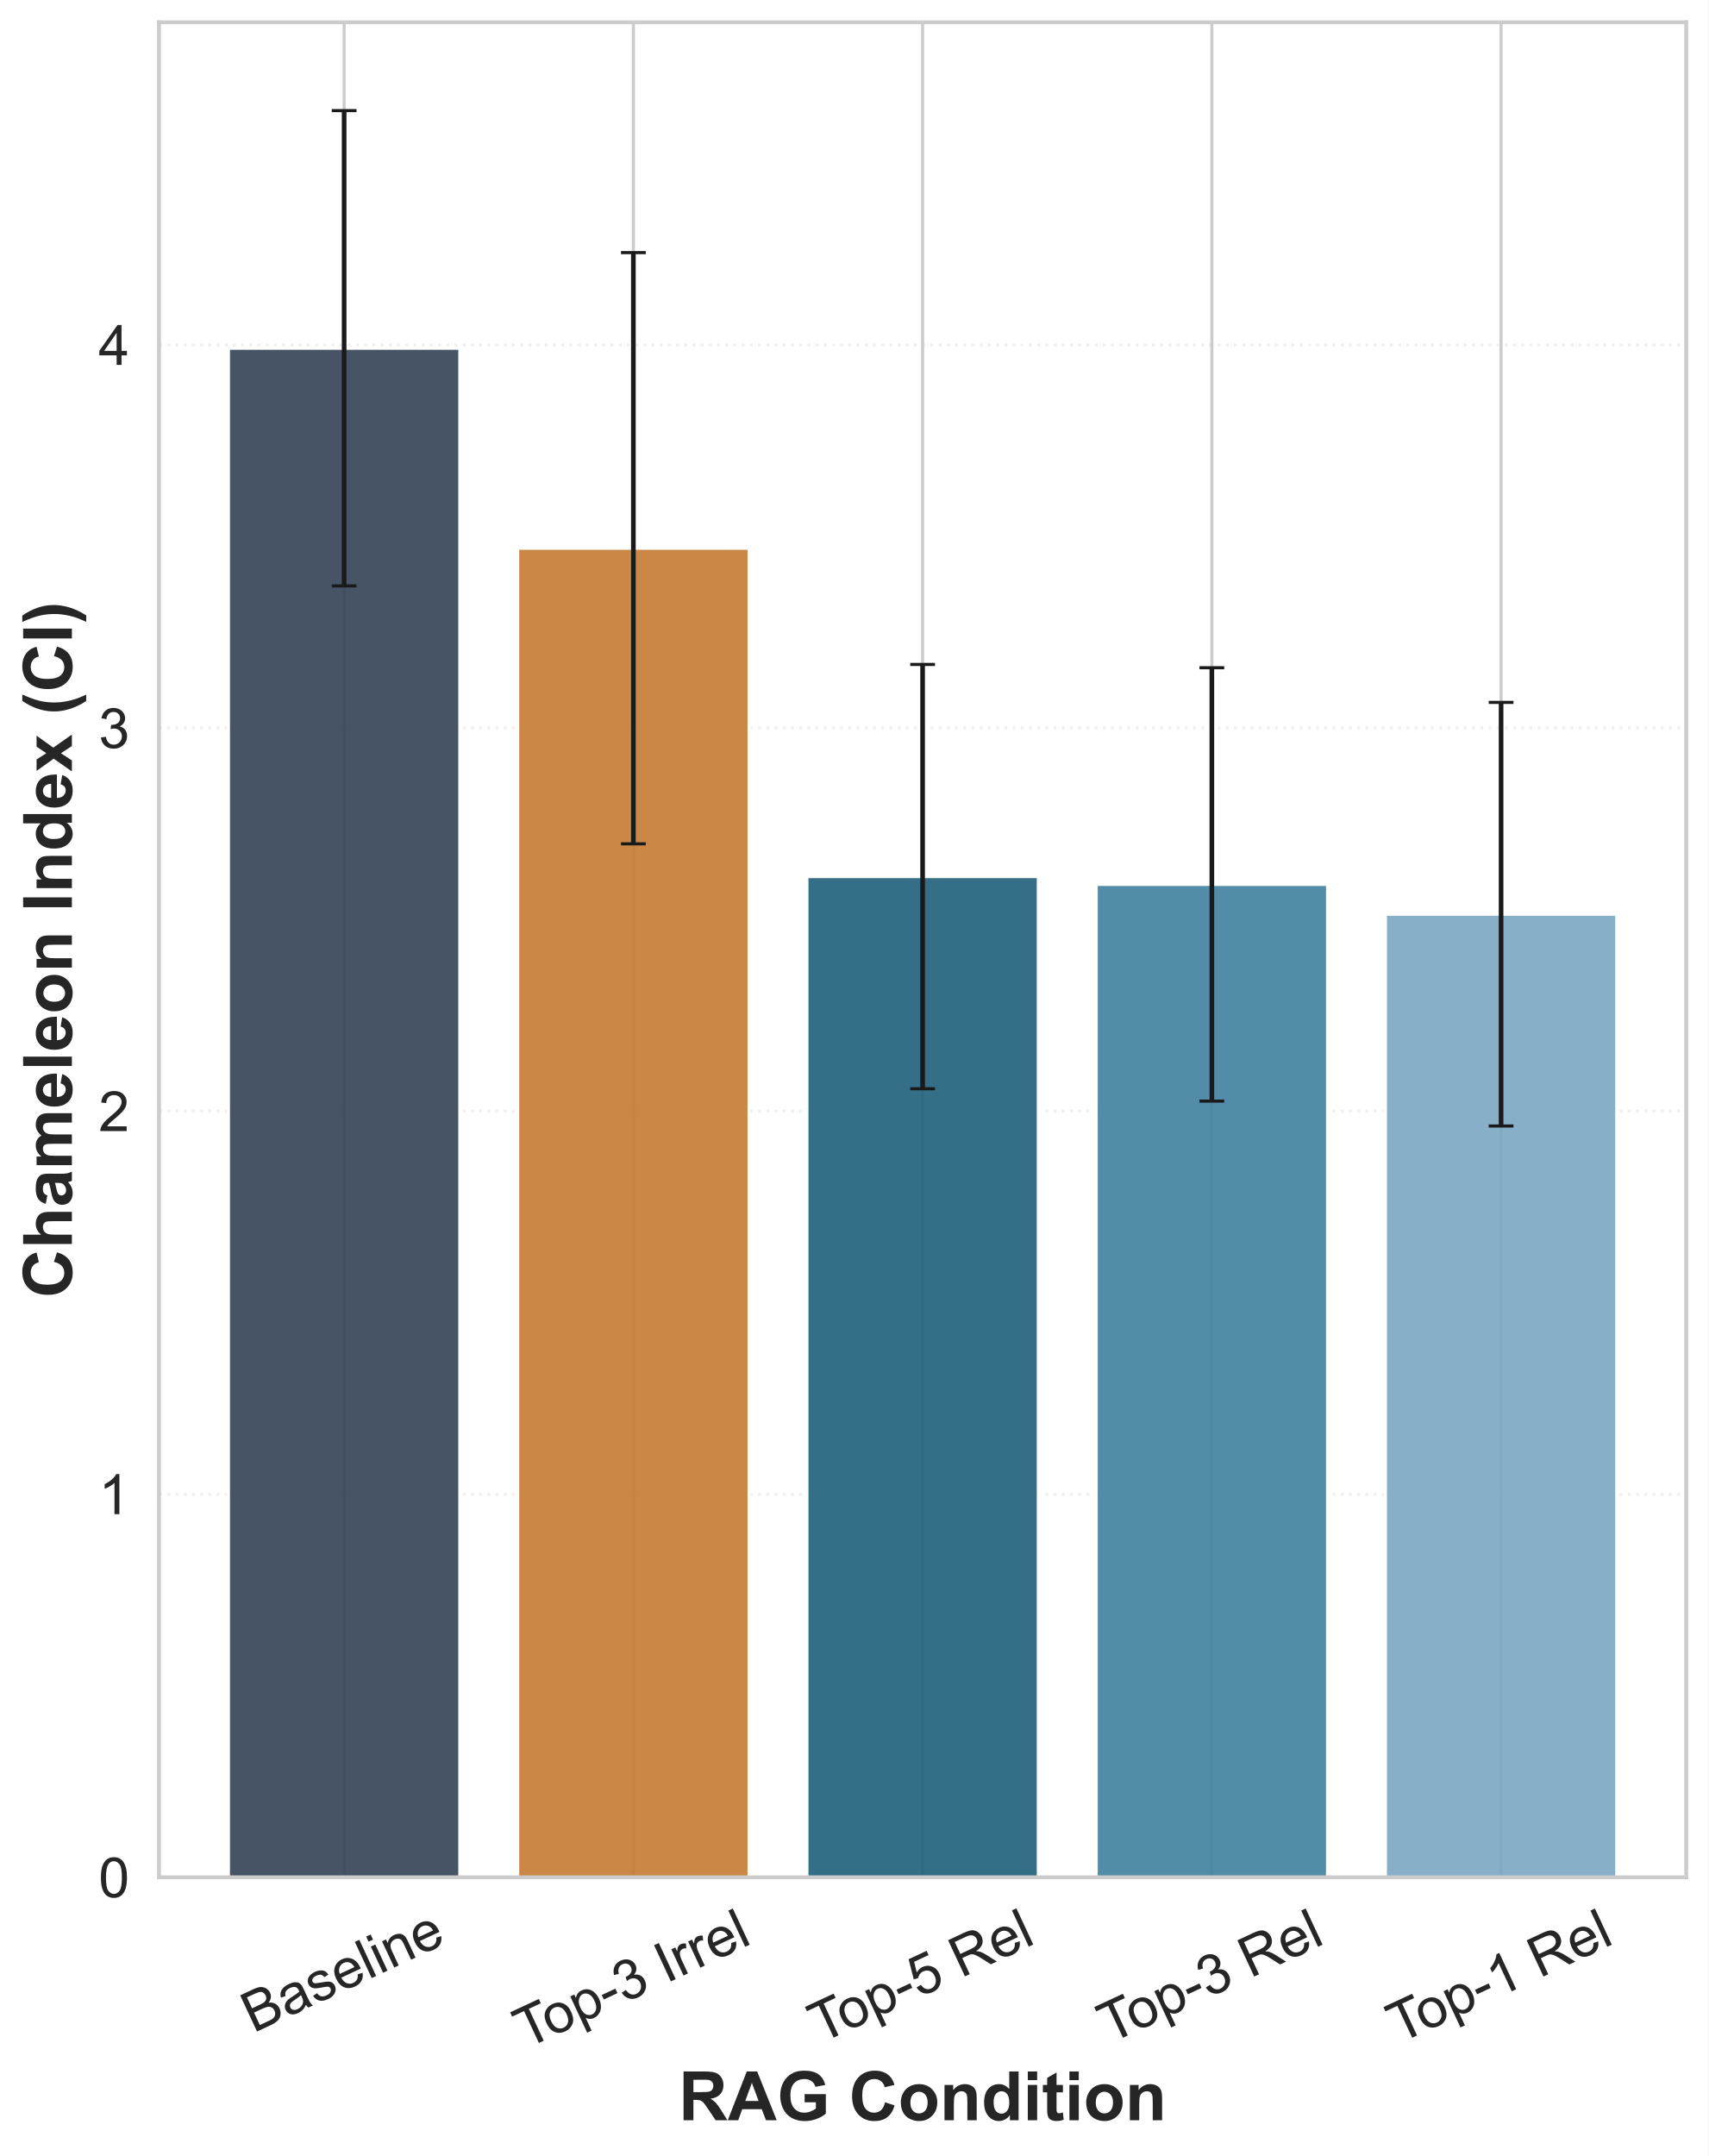
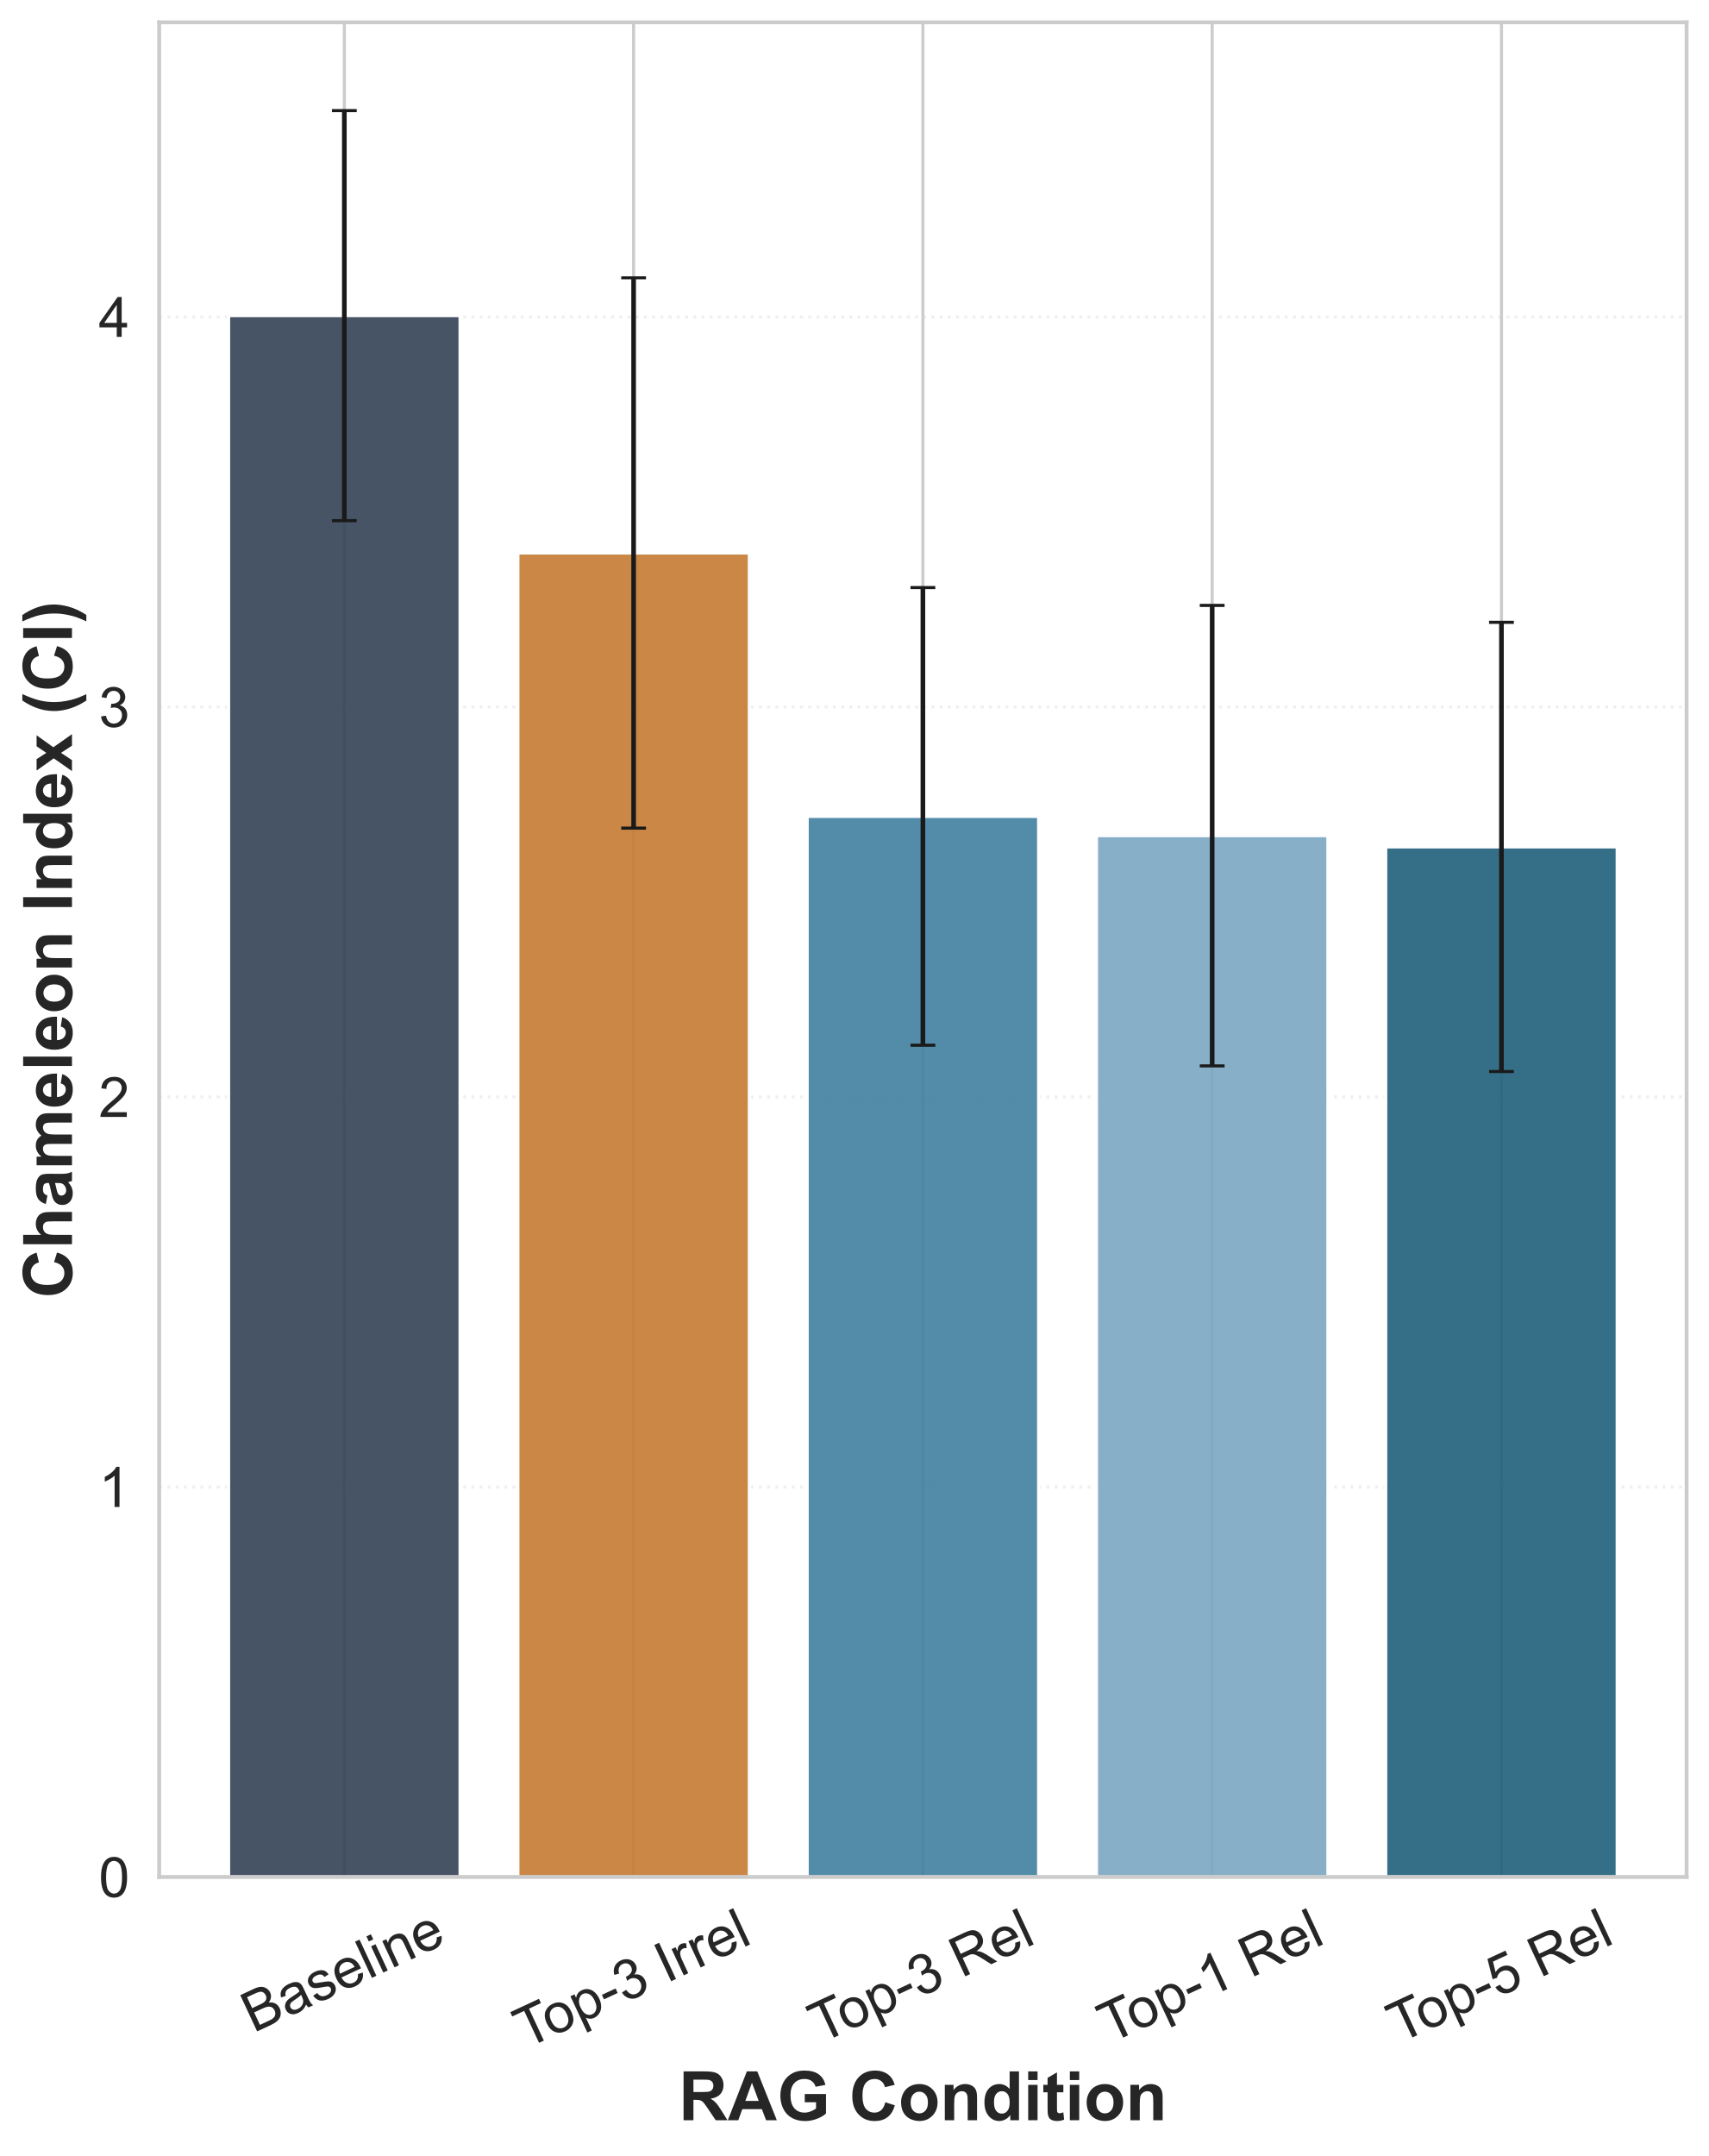
- <svg xmlns="http://www.w3.org/2000/svg" xmlns:xlink="http://www.w3.org/1999/xlink" width="551.755pt" height="696.161pt" viewBox="0 0 551.755 696.161" version="1.1">
+ <svg xmlns="http://www.w3.org/2000/svg" xmlns:xlink="http://www.w3.org/1999/xlink" width="551.275pt" height="695.387pt" viewBox="0 0 551.275 695.387" version="1.1">
  <defs>
    <style type="text/css">*{stroke-linejoin: round; stroke-linecap: butt}</style>
  </defs>
  <g id="figure_1">
    <g id="patch_1">
-       <path d="M 0 696.161  L 551.755 696.161  L 551.755 0  L 0 0  z " style="fill: #ffffff" />
+       <path d="M 0 695.387  L 551.275 695.387  L 551.275 0  L 0 0  z " style="fill: #ffffff" />
    </g>
    <g id="axes_1">
      <g id="patch_2">
-         <path d="M 51.355 606.168  L 544.555 606.168  L 544.555 7.2  L 51.355 7.2  z " style="fill: #ffffff" />
+         <path d="M 51.355 605.394  L 544.075 605.394  L 544.075 7.2  L 51.355 7.2  z " style="fill: #ffffff" />
      </g>
      <g id="matplotlib.axis_1">
        <g id="xtick_1">
          <g id="line2d_1">
-             <path d="M 111.137 606.168  L 111.137 7.2  " clip-path="url(#pcf13ee19fb)" style="fill: none; stroke: #cccccc; stroke-linecap: round" />
+             <path d="M 111.079 605.394  L 111.079 7.2  " clip-path="url(#pe408565df6)" style="fill: none; stroke: #cccccc; stroke-linecap: round" />
          </g>
          <g id="text_1">
-             <g style="fill: #262626" transform="translate(81.81611 656.5239) rotate(-25) scale(0.18 -0.18)">
+             <g style="fill: #262626" transform="translate(81.75793 655.7503) rotate(-25) scale(0.18 -0.18)">
              <defs>
                <path id="ArialMT-42" d="M 469 0  L 469 4581  L 2188 4581  Q 2713 4581 3030 4442  Q 3347 4303 3526 4014  Q 3706 3725 3706 3409  Q 3706 3116 3547 2856  Q 3388 2597 3066 2438  Q 3481 2316 3704 2022  Q 3928 1728 3928 1328  Q 3928 1006 3792 729  Q 3656 453 3456 303  Q 3256 153 2954 76  Q 2653 0 2216 0  L 469 0  z M 1075 2656  L 2066 2656  Q 2469 2656 2644 2709  Q 2875 2778 2992 2937  Q 3109 3097 3109 3338  Q 3109 3566 3000 3739  Q 2891 3913 2687 3977  Q 2484 4041 1991 4041  L 1075 4041  L 1075 2656  z M 1075 541  L 2216 541  Q 2509 541 2628 563  Q 2838 600 2978 687  Q 3119 775 3209 942  Q 3300 1109 3300 1328  Q 3300 1584 3169 1773  Q 3038 1963 2805 2039  Q 2572 2116 2134 2116  L 1075 2116  L 1075 541  z " transform="scale(0.015625)" />
                <path id="ArialMT-61" d="M 2588 409  Q 2275 144 1986 34  Q 1697 -75 1366 -75  Q 819 -75 525 192  Q 231 459 231 875  Q 231 1119 342 1320  Q 453 1522 633 1644  Q 813 1766 1038 1828  Q 1203 1872 1538 1913  Q 2219 1994 2541 2106  Q 2544 2222 2544 2253  Q 2544 2597 2384 2738  Q 2169 2928 1744 2928  Q 1347 2928 1158 2789  Q 969 2650 878 2297  L 328 2372  Q 403 2725 575 2942  Q 747 3159 1072 3276  Q 1397 3394 1825 3394  Q 2250 3394 2515 3294  Q 2781 3194 2906 3042  Q 3031 2891 3081 2659  Q 3109 2516 3109 2141  L 3109 1391  Q 3109 606 3145 398  Q 3181 191 3288 0  L 2700 0  Q 2613 175 2588 409  z M 2541 1666  Q 2234 1541 1622 1453  Q 1275 1403 1131 1340  Q 988 1278 909 1158  Q 831 1038 831 891  Q 831 666 1001 516  Q 1172 366 1500 366  Q 1825 366 2078 508  Q 2331 650 2450 897  Q 2541 1088 2541 1459  L 2541 1666  z " transform="scale(0.015625)" />
                <path id="ArialMT-73" d="M 197 991  L 753 1078  Q 800 744 1014 566  Q 1228 388 1613 388  Q 2000 388 2187 545  Q 2375 703 2375 916  Q 2375 1106 2209 1216  Q 2094 1291 1634 1406  Q 1016 1563 777 1677  Q 538 1791 414 1992  Q 291 2194 291 2438  Q 291 2659 392 2848  Q 494 3038 669 3163  Q 800 3259 1026 3326  Q 1253 3394 1513 3394  Q 1903 3394 2198 3281  Q 2494 3169 2634 2976  Q 2775 2784 2828 2463  L 2278 2388  Q 2241 2644 2061 2787  Q 1881 2931 1553 2931  Q 1166 2931 1000 2803  Q 834 2675 834 2503  Q 834 2394 903 2306  Q 972 2216 1119 2156  Q 1203 2125 1616 2013  Q 2213 1853 2448 1751  Q 2684 1650 2818 1456  Q 2953 1263 2953 975  Q 2953 694 2789 445  Q 2625 197 2315 61  Q 2006 -75 1616 -75  Q 969 -75 630 194  Q 291 463 197 991  z " transform="scale(0.015625)" />
                <path id="ArialMT-65" d="M 2694 1069  L 3275 997  Q 3138 488 2766 206  Q 2394 -75 1816 -75  Q 1088 -75 661 373  Q 234 822 234 1631  Q 234 2469 665 2931  Q 1097 3394 1784 3394  Q 2450 3394 2872 2941  Q 3294 2488 3294 1666  Q 3294 1616 3291 1516  L 816 1516  Q 847 969 1125 678  Q 1403 388 1819 388  Q 2128 388 2347 550  Q 2566 713 2694 1069  z M 847 1978  L 2700 1978  Q 2663 2397 2488 2606  Q 2219 2931 1791 2931  Q 1403 2931 1139 2672  Q 875 2413 847 1978  z " transform="scale(0.015625)" />
                <path id="ArialMT-6c" d="M 409 0  L 409 4581  L 972 4581  L 972 0  L 409 0  z " transform="scale(0.015625)" />
                <path id="ArialMT-69" d="M 425 3934  L 425 4581  L 988 4581  L 988 3934  L 425 3934  z M 425 0  L 425 3319  L 988 3319  L 988 0  L 425 0  z " transform="scale(0.015625)" />
                <path id="ArialMT-6e" d="M 422 0  L 422 3319  L 928 3319  L 928 2847  Q 1294 3394 1984 3394  Q 2284 3394 2536 3286  Q 2788 3178 2913 3003  Q 3038 2828 3088 2588  Q 3119 2431 3119 2041  L 3119 0  L 2556 0  L 2556 2019  Q 2556 2363 2490 2533  Q 2425 2703 2258 2804  Q 2091 2906 1866 2906  Q 1506 2906 1245 2678  Q 984 2450 984 1813  L 984 0  L 422 0  z " transform="scale(0.015625)" />
              </defs>
              <use xlink:href="#ArialMT-42" />
              <use xlink:href="#ArialMT-61" transform="translate(66.69922 0)" />
              <use xlink:href="#ArialMT-73" transform="translate(122.3145 0)" />
              <use xlink:href="#ArialMT-65" transform="translate(172.3145 0)" />
              <use xlink:href="#ArialMT-6c" transform="translate(227.9297 0)" />
              <use xlink:href="#ArialMT-69" transform="translate(250.1465 0)" />
              <use xlink:href="#ArialMT-6e" transform="translate(272.3633 0)" />
              <use xlink:href="#ArialMT-65" transform="translate(327.9785 0)" />
            </g>
          </g>
        </g>
        <g id="xtick_2">
          <g id="line2d_2">
-             <path d="M 204.546 606.168  L 204.546 7.2  " clip-path="url(#pcf13ee19fb)" style="fill: none; stroke: #cccccc; stroke-linecap: round" />
+             <path d="M 204.397 605.394  L 204.397 7.2  " clip-path="url(#pe408565df6)" style="fill: none; stroke: #cccccc; stroke-linecap: round" />
          </g>
          <g id="text_2">
-             <g style="fill: #262626" transform="translate(169.8135 661.6299) rotate(-25) scale(0.18 -0.18)">
+             <g style="fill: #262626" transform="translate(169.6644 660.8563) rotate(-25) scale(0.18 -0.18)">
              <defs>
                <path id="ArialMT-54" d="M 1659 0  L 1659 4041  L 150 4041  L 150 4581  L 3781 4581  L 3781 4041  L 2266 4041  L 2266 0  L 1659 0  z " transform="scale(0.015625)" />
                <path id="ArialMT-6f" d="M 213 1659  Q 213 2581 725 3025  Q 1153 3394 1769 3394  Q 2453 3394 2887 2945  Q 3322 2497 3322 1706  Q 3322 1066 3130 698  Q 2938 331 2570 128  Q 2203 -75 1769 -75  Q 1072 -75 642 372  Q 213 819 213 1659  z M 791 1659  Q 791 1022 1069 705  Q 1347 388 1769 388  Q 2188 388 2466 706  Q 2744 1025 2744 1678  Q 2744 2294 2464 2611  Q 2184 2928 1769 2928  Q 1347 2928 1069 2612  Q 791 2297 791 1659  z " transform="scale(0.015625)" />
                <path id="ArialMT-70" d="M 422 -1272  L 422 3319  L 934 3319  L 934 2888  Q 1116 3141 1344 3267  Q 1572 3394 1897 3394  Q 2322 3394 2647 3175  Q 2972 2956 3137 2557  Q 3303 2159 3303 1684  Q 3303 1175 3120 767  Q 2938 359 2589 142  Q 2241 -75 1856 -75  Q 1575 -75 1351 44  Q 1128 163 984 344  L 984 -1272  L 422 -1272  z M 931 1641  Q 931 1000 1190 694  Q 1450 388 1819 388  Q 2194 388 2461 705  Q 2728 1022 2728 1688  Q 2728 2322 2467 2637  Q 2206 2953 1844 2953  Q 1484 2953 1207 2617  Q 931 2281 931 1641  z " transform="scale(0.015625)" />
                <path id="ArialMT-2d" d="M 203 1375  L 203 1941  L 1931 1941  L 1931 1375  L 203 1375  z " transform="scale(0.015625)" />
                <path id="ArialMT-33" d="M 269 1209  L 831 1284  Q 928 806 1161 595  Q 1394 384 1728 384  Q 2125 384 2398 659  Q 2672 934 2672 1341  Q 2672 1728 2419 1979  Q 2166 2231 1775 2231  Q 1616 2231 1378 2169  L 1441 2663  Q 1497 2656 1531 2656  Q 1891 2656 2178 2843  Q 2466 3031 2466 3422  Q 2466 3731 2256 3934  Q 2047 4138 1716 4138  Q 1388 4138 1169 3931  Q 950 3725 888 3313  L 325 3413  Q 428 3978 793 4289  Q 1159 4600 1703 4600  Q 2078 4600 2393 4439  Q 2709 4278 2876 4000  Q 3044 3722 3044 3409  Q 3044 3113 2884 2869  Q 2725 2625 2413 2481  Q 2819 2388 3044 2092  Q 3269 1797 3269 1353  Q 3269 753 2831 336  Q 2394 -81 1725 -81  Q 1122 -81 723 278  Q 325 638 269 1209  z " transform="scale(0.015625)" />
                <path id="ArialMT-20" transform="scale(0.015625)" />
                <path id="ArialMT-49" d="M 597 0  L 597 4581  L 1203 4581  L 1203 0  L 597 0  z " transform="scale(0.015625)" />
                <path id="ArialMT-72" d="M 416 0  L 416 3319  L 922 3319  L 922 2816  Q 1116 3169 1280 3281  Q 1444 3394 1641 3394  Q 1925 3394 2219 3213  L 2025 2691  Q 1819 2813 1613 2813  Q 1428 2813 1281 2702  Q 1134 2591 1072 2394  Q 978 2094 978 1738  L 978 0  L 416 0  z " transform="scale(0.015625)" />
              </defs>
              <use xlink:href="#ArialMT-54" />
              <use xlink:href="#ArialMT-6f" transform="translate(49.95898 0)" />
              <use xlink:href="#ArialMT-70" transform="translate(105.5742 0)" />
              <use xlink:href="#ArialMT-2d" transform="translate(161.1895 0)" />
              <use xlink:href="#ArialMT-33" transform="translate(194.4902 0)" />
              <use xlink:href="#ArialMT-20" transform="translate(250.1055 0)" />
              <use xlink:href="#ArialMT-49" transform="translate(277.8887 0)" />
              <use xlink:href="#ArialMT-72" transform="translate(305.6719 0)" />
              <use xlink:href="#ArialMT-72" transform="translate(338.9727 0)" />
              <use xlink:href="#ArialMT-65" transform="translate(372.2734 0)" />
              <use xlink:href="#ArialMT-6c" transform="translate(427.8887 0)" />
            </g>
          </g>
        </g>
        <g id="xtick_3">
          <g id="line2d_3">
-             <path d="M 297.955 606.168  L 297.955 7.2  " clip-path="url(#pcf13ee19fb)" style="fill: none; stroke: #cccccc; stroke-linecap: round" />
+             <path d="M 297.715 605.394  L 297.715 7.2  " clip-path="url(#pe408565df6)" style="fill: none; stroke: #cccccc; stroke-linecap: round" />
          </g>
          <g id="text_3">
-             <g style="fill: #262626" transform="translate(265.0185 659.896) rotate(-25) scale(0.18 -0.18)">
+             <g style="fill: #262626" transform="translate(264.7898 659.1708) rotate(-25) scale(0.18 -0.18)">
+               <defs>
+                 <path id="ArialMT-52" d="M 503 0  L 503 4581  L 2534 4581  Q 3147 4581 3465 4457  Q 3784 4334 3975 4021  Q 4166 3709 4166 3331  Q 4166 2844 3850 2509  Q 3534 2175 2875 2084  Q 3116 1969 3241 1856  Q 3506 1613 3744 1247  L 4541 0  L 3778 0  L 3172 953  Q 2906 1366 2734 1584  Q 2563 1803 2427 1890  Q 2291 1978 2150 2013  Q 2047 2034 1813 2034  L 1109 2034  L 1109 0  L 503 0  z M 1109 2559  L 2413 2559  Q 2828 2559 3062 2645  Q 3297 2731 3419 2920  Q 3541 3109 3541 3331  Q 3541 3656 3305 3865  Q 3069 4075 2559 4075  L 1109 4075  L 1109 2559  z " transform="scale(0.015625)" />
+               </defs>
+               <use xlink:href="#ArialMT-54" />
+               <use xlink:href="#ArialMT-6f" transform="translate(49.95898 0)" />
+               <use xlink:href="#ArialMT-70" transform="translate(105.5742 0)" />
+               <use xlink:href="#ArialMT-2d" transform="translate(161.1895 0)" />
+               <use xlink:href="#ArialMT-33" transform="translate(194.4902 0)" />
+               <use xlink:href="#ArialMT-20" transform="translate(250.1055 0)" />
+               <use xlink:href="#ArialMT-52" transform="translate(277.8887 0)" />
+               <use xlink:href="#ArialMT-65" transform="translate(350.1055 0)" />
+               <use xlink:href="#ArialMT-6c" transform="translate(405.7207 0)" />
+             </g>
+           </g>
+         </g>
+         <g id="xtick_4">
+           <g id="line2d_4">
+             <path d="M 391.033 605.394  L 391.033 7.2  " clip-path="url(#pe408565df6)" style="fill: none; stroke: #cccccc; stroke-linecap: round" />
+           </g>
+           <g id="text_4">
+             <g style="fill: #262626" transform="translate(358.108 659.1708) rotate(-25) scale(0.18 -0.18)">
+               <defs>
+                 <path id="ArialMT-31" d="M 2384 0  L 1822 0  L 1822 3584  Q 1619 3391 1289 3197  Q 959 3003 697 2906  L 697 3450  Q 1169 3672 1522 3987  Q 1875 4303 2022 4600  L 2384 4600  L 2384 0  z " transform="scale(0.015625)" />
+               </defs>
+               <use xlink:href="#ArialMT-54" />
+               <use xlink:href="#ArialMT-6f" transform="translate(49.95898 0)" />
+               <use xlink:href="#ArialMT-70" transform="translate(105.5742 0)" />
+               <use xlink:href="#ArialMT-2d" transform="translate(161.1895 0)" />
+               <use xlink:href="#ArialMT-31" transform="translate(194.4902 0)" />
+               <use xlink:href="#ArialMT-20" transform="translate(250.1055 0)" />
+               <use xlink:href="#ArialMT-52" transform="translate(277.8887 0)" />
+               <use xlink:href="#ArialMT-65" transform="translate(350.1055 0)" />
+               <use xlink:href="#ArialMT-6c" transform="translate(405.7207 0)" />
+             </g>
+           </g>
+         </g>
+         <g id="xtick_5">
+           <g id="line2d_5">
+             <path d="M 484.352 605.394  L 484.352 7.2  " clip-path="url(#pe408565df6)" style="fill: none; stroke: #cccccc; stroke-linecap: round" />
+           </g>
+           <g id="text_5">
+             <g style="fill: #262626" transform="translate(451.4149 659.1224) rotate(-25) scale(0.18 -0.18)">
              <defs>
                <path id="ArialMT-35" d="M 266 1200  L 856 1250  Q 922 819 1161 601  Q 1400 384 1738 384  Q 2144 384 2425 690  Q 2706 997 2706 1503  Q 2706 1984 2436 2262  Q 2166 2541 1728 2541  Q 1456 2541 1237 2417  Q 1019 2294 894 2097  L 366 2166  L 809 4519  L 3088 4519  L 3088 3981  L 1259 3981  L 1013 2750  Q 1425 3038 1878 3038  Q 2478 3038 2890 2622  Q 3303 2206 3303 1553  Q 3303 931 2941 478  Q 2500 -78 1738 -78  Q 1113 -78 717 272  Q 322 622 266 1200  z " transform="scale(0.015625)" />
-                 <path id="ArialMT-52" d="M 503 0  L 503 4581  L 2534 4581  Q 3147 4581 3465 4457  Q 3784 4334 3975 4021  Q 4166 3709 4166 3331  Q 4166 2844 3850 2509  Q 3534 2175 2875 2084  Q 3116 1969 3241 1856  Q 3506 1613 3744 1247  L 4541 0  L 3778 0  L 3172 953  Q 2906 1366 2734 1584  Q 2563 1803 2427 1890  Q 2291 1978 2150 2013  Q 2047 2034 1813 2034  L 1109 2034  L 1109 0  L 503 0  z M 1109 2559  L 2413 2559  Q 2828 2559 3062 2645  Q 3297 2731 3419 2920  Q 3541 3109 3541 3331  Q 3541 3656 3305 3865  Q 3069 4075 2559 4075  L 1109 4075  L 1109 2559  z " transform="scale(0.015625)" />
              </defs>
              <use xlink:href="#ArialMT-54" />
              <use xlink:href="#ArialMT-6f" transform="translate(49.95898 0)" />
              <use xlink:href="#ArialMT-70" transform="translate(105.5742 0)" />
              <use xlink:href="#ArialMT-2d" transform="translate(161.1895 0)" />
              <use xlink:href="#ArialMT-35" transform="translate(194.4902 0)" />
              <use xlink:href="#ArialMT-20" transform="translate(250.1055 0)" />
              <use xlink:href="#ArialMT-52" transform="translate(277.8887 0)" />
              <use xlink:href="#ArialMT-65" transform="translate(350.1055 0)" />
              <use xlink:href="#ArialMT-6c" transform="translate(405.7207 0)" />
            </g>
          </g>
        </g>
-         <g id="xtick_4">
-           <g id="line2d_4">
-             <path d="M 391.364 606.168  L 391.364 7.2  " clip-path="url(#pcf13ee19fb)" style="fill: none; stroke: #cccccc; stroke-linecap: round" />
-           </g>
-           <g id="text_4">
-             <g style="fill: #262626" transform="translate(358.4389 659.9444) rotate(-25) scale(0.18 -0.18)">
-               <use xlink:href="#ArialMT-54" />
-               <use xlink:href="#ArialMT-6f" transform="translate(49.95898 0)" />
-               <use xlink:href="#ArialMT-70" transform="translate(105.5742 0)" />
-               <use xlink:href="#ArialMT-2d" transform="translate(161.1895 0)" />
-               <use xlink:href="#ArialMT-33" transform="translate(194.4902 0)" />
-               <use xlink:href="#ArialMT-20" transform="translate(250.1055 0)" />
-               <use xlink:href="#ArialMT-52" transform="translate(277.8887 0)" />
-               <use xlink:href="#ArialMT-65" transform="translate(350.1055 0)" />
-               <use xlink:href="#ArialMT-6c" transform="translate(405.7207 0)" />
-             </g>
-           </g>
-         </g>
-         <g id="xtick_5">
-           <g id="line2d_5">
-             <path d="M 484.773 606.168  L 484.773 7.2  " clip-path="url(#pcf13ee19fb)" style="fill: none; stroke: #cccccc; stroke-linecap: round" />
-           </g>
-           <g id="text_5">
-             <g style="fill: #262626" transform="translate(451.848 659.9444) rotate(-25) scale(0.18 -0.18)">
-               <defs>
-                 <path id="ArialMT-31" d="M 2384 0  L 1822 0  L 1822 3584  Q 1619 3391 1289 3197  Q 959 3003 697 2906  L 697 3450  Q 1169 3672 1522 3987  Q 1875 4303 2022 4600  L 2384 4600  L 2384 0  z " transform="scale(0.015625)" />
-               </defs>
-               <use xlink:href="#ArialMT-54" />
-               <use xlink:href="#ArialMT-6f" transform="translate(49.95898 0)" />
-               <use xlink:href="#ArialMT-70" transform="translate(105.5742 0)" />
-               <use xlink:href="#ArialMT-2d" transform="translate(161.1895 0)" />
-               <use xlink:href="#ArialMT-31" transform="translate(194.4902 0)" />
-               <use xlink:href="#ArialMT-20" transform="translate(250.1055 0)" />
-               <use xlink:href="#ArialMT-52" transform="translate(277.8887 0)" />
-               <use xlink:href="#ArialMT-65" transform="translate(350.1055 0)" />
-               <use xlink:href="#ArialMT-6c" transform="translate(405.7207 0)" />
-             </g>
-           </g>
-         </g>
        <g id="text_6">
-           <g style="fill: #262626" transform="translate(219.1438 684.6194) scale(0.22 -0.22)">
+           <g style="fill: #262626" transform="translate(218.9038 683.8458) scale(0.22 -0.22)">
            <defs>
              <path id="Arial-BoldMT-52" d="M 469 0  L 469 4581  L 2416 4581  Q 3150 4581 3483 4457  Q 3816 4334 4016 4018  Q 4216 3703 4216 3297  Q 4216 2781 3912 2445  Q 3609 2109 3006 2022  Q 3306 1847 3501 1637  Q 3697 1428 4028 894  L 4588 0  L 3481 0  L 2813 997  Q 2456 1531 2325 1670  Q 2194 1809 2047 1861  Q 1900 1913 1581 1913  L 1394 1913  L 1394 0  L 469 0  z M 1394 2644  L 2078 2644  Q 2744 2644 2909 2700  Q 3075 2756 3169 2893  Q 3263 3031 3263 3238  Q 3263 3469 3139 3611  Q 3016 3753 2791 3791  Q 2678 3806 2116 3806  L 1394 3806  L 1394 2644  z " transform="scale(0.015625)" />
              <path id="Arial-BoldMT-41" d="M 4597 0  L 3591 0  L 3191 1041  L 1359 1041  L 981 0  L 0 0  L 1784 4581  L 2763 4581  L 4597 0  z M 2894 1813  L 2263 3513  L 1644 1813  L 2894 1813  z " transform="scale(0.015625)" />
              <path id="Arial-BoldMT-47" d="M 2597 1684  L 2597 2456  L 4591 2456  L 4591 631  Q 4300 350 3748 136  Q 3197 -78 2631 -78  Q 1913 -78 1378 223  Q 844 525 575 1086  Q 306 1647 306 2306  Q 306 3022 606 3578  Q 906 4134 1484 4431  Q 1925 4659 2581 4659  Q 3434 4659 3914 4301  Q 4394 3944 4531 3313  L 3613 3141  Q 3516 3478 3248 3673  Q 2981 3869 2581 3869  Q 1975 3869 1617 3484  Q 1259 3100 1259 2344  Q 1259 1528 1621 1120  Q 1984 713 2572 713  Q 2863 713 3155 827  Q 3447 941 3656 1103  L 3656 1684  L 2597 1684  z " transform="scale(0.015625)" />
              <path id="Arial-BoldMT-20" transform="scale(0.015625)" />
              <path id="Arial-BoldMT-43" d="M 3397 1684  L 4294 1400  Q 4088 650 3608 286  Q 3128 -78 2391 -78  Q 1478 -78 890 545  Q 303 1169 303 2250  Q 303 3394 893 4026  Q 1484 4659 2447 4659  Q 3288 4659 3813 4163  Q 4125 3869 4281 3319  L 3366 3100  Q 3284 3456 3026 3662  Q 2769 3869 2400 3869  Q 1891 3869 1573 3503  Q 1256 3138 1256 2319  Q 1256 1450 1568 1081  Q 1881 713 2381 713  Q 2750 713 3015 947  Q 3281 1181 3397 1684  z " transform="scale(0.015625)" />
              <path id="Arial-BoldMT-6f" d="M 256 1706  Q 256 2144 472 2553  Q 688 2963 1083 3178  Q 1478 3394 1966 3394  Q 2719 3394 3200 2905  Q 3681 2416 3681 1669  Q 3681 916 3195 420  Q 2709 -75 1972 -75  Q 1516 -75 1102 131  Q 688 338 472 736  Q 256 1134 256 1706  z M 1156 1659  Q 1156 1166 1390 903  Q 1625 641 1969 641  Q 2313 641 2545 903  Q 2778 1166 2778 1666  Q 2778 2153 2545 2415  Q 2313 2678 1969 2678  Q 1625 2678 1390 2415  Q 1156 2153 1156 1659  z " transform="scale(0.015625)" />
              <path id="Arial-BoldMT-6e" d="M 3478 0  L 2600 0  L 2600 1694  Q 2600 2231 2544 2389  Q 2488 2547 2361 2634  Q 2234 2722 2056 2722  Q 1828 2722 1647 2597  Q 1466 2472 1398 2265  Q 1331 2059 1331 1503  L 1331 0  L 453 0  L 453 3319  L 1269 3319  L 1269 2831  Q 1703 3394 2363 3394  Q 2653 3394 2893 3289  Q 3134 3184 3257 3021  Q 3381 2859 3429 2653  Q 3478 2447 3478 2063  L 3478 0  z " transform="scale(0.015625)" />
              <path id="Arial-BoldMT-64" d="M 3503 0  L 2688 0  L 2688 488  Q 2484 203 2207 64  Q 1931 -75 1650 -75  Q 1078 -75 670 386  Q 263 847 263 1672  Q 263 2516 659 2955  Q 1056 3394 1663 3394  Q 2219 3394 2625 2931  L 2625 4581  L 3503 4581  L 3503 0  z M 1159 1731  Q 1159 1200 1306 963  Q 1519 619 1900 619  Q 2203 619 2415 876  Q 2628 1134 2628 1647  Q 2628 2219 2422 2470  Q 2216 2722 1894 2722  Q 1581 2722 1370 2473  Q 1159 2225 1159 1731  z " transform="scale(0.015625)" />
              <path id="Arial-BoldMT-69" d="M 459 3769  L 459 4581  L 1338 4581  L 1338 3769  L 459 3769  z M 459 0  L 459 3319  L 1338 3319  L 1338 0  L 459 0  z " transform="scale(0.015625)" />
              <path id="Arial-BoldMT-74" d="M 1981 3319  L 1981 2619  L 1381 2619  L 1381 1281  Q 1381 875 1398 808  Q 1416 741 1477 697  Q 1538 653 1625 653  Q 1747 653 1978 738  L 2053 56  Q 1747 -75 1359 -75  Q 1122 -75 931 4  Q 741 84 652 211  Q 563 338 528 553  Q 500 706 500 1172  L 500 2619  L 97 2619  L 97 3319  L 500 3319  L 500 3978  L 1381 4491  L 1381 3319  L 1981 3319  z " transform="scale(0.015625)" />
            </defs>
            <use xlink:href="#Arial-BoldMT-52" />
            <use xlink:href="#Arial-BoldMT-41" transform="translate(72.2168 0)" />
            <use xlink:href="#Arial-BoldMT-47" transform="translate(144.4336 0)" />
            <use xlink:href="#Arial-BoldMT-20" transform="translate(222.2168 0)" />
            <use xlink:href="#Arial-BoldMT-43" transform="translate(250 0)" />
            <use xlink:href="#Arial-BoldMT-6f" transform="translate(322.2168 0)" />
            <use xlink:href="#Arial-BoldMT-6e" transform="translate(383.3008 0)" />
            <use xlink:href="#Arial-BoldMT-64" transform="translate(444.3848 0)" />
            <use xlink:href="#Arial-BoldMT-69" transform="translate(505.4688 0)" />
            <use xlink:href="#Arial-BoldMT-74" transform="translate(533.252 0)" />
            <use xlink:href="#Arial-BoldMT-69" transform="translate(566.5527 0)" />
            <use xlink:href="#Arial-BoldMT-6f" transform="translate(594.3359 0)" />
            <use xlink:href="#Arial-BoldMT-6e" transform="translate(655.4199 0)" />
          </g>
        </g>
      </g>
      <g id="matplotlib.axis_2">
        <g id="ytick_1">
          <g id="line2d_6">
-             <path d="M 51.355 606.168  L 544.555 606.168  " clip-path="url(#pcf13ee19fb)" style="fill: none; stroke-dasharray: 1,1.65; stroke-dashoffset: 0; stroke: #cccccc; stroke-opacity: 0.3" />
+             <path d="M 51.355 605.394  L 544.075 605.394  " clip-path="url(#pe408565df6)" style="fill: none; stroke-dasharray: 1,1.65; stroke-dashoffset: 0; stroke: #cccccc; stroke-opacity: 0.3" />
          </g>
          <g id="text_7">
-             <g style="fill: #262626" transform="translate(31.84562 612.6097) scale(0.18 -0.18)">
+             <g style="fill: #262626" transform="translate(31.84562 611.8361) scale(0.18 -0.18)">
              <defs>
                <path id="ArialMT-30" d="M 266 2259  Q 266 3072 433 3567  Q 600 4063 929 4331  Q 1259 4600 1759 4600  Q 2128 4600 2406 4451  Q 2684 4303 2865 4023  Q 3047 3744 3150 3342  Q 3253 2941 3253 2259  Q 3253 1453 3087 958  Q 2922 463 2592 192  Q 2263 -78 1759 -78  Q 1097 -78 719 397  Q 266 969 266 2259  z M 844 2259  Q 844 1131 1108 757  Q 1372 384 1759 384  Q 2147 384 2411 759  Q 2675 1134 2675 2259  Q 2675 3391 2411 3762  Q 2147 4134 1753 4134  Q 1366 4134 1134 3806  Q 844 3388 844 2259  z " transform="scale(0.015625)" />
              </defs>
              <use xlink:href="#ArialMT-30" />
            </g>
          </g>
        </g>
        <g id="ytick_2">
          <g id="line2d_7">
-             <path d="M 51.355 482.472  L 544.555 482.472  " clip-path="url(#pcf13ee19fb)" style="fill: none; stroke-dasharray: 1,1.65; stroke-dashoffset: 0; stroke: #cccccc; stroke-opacity: 0.3" />
+             <path d="M 51.355 479.603  L 544.075 479.603  " clip-path="url(#pe408565df6)" style="fill: none; stroke-dasharray: 1,1.65; stroke-dashoffset: 0; stroke: #cccccc; stroke-opacity: 0.3" />
          </g>
          <g id="text_8">
-             <g style="fill: #262626" transform="translate(31.84562 488.9142) scale(0.18 -0.18)">
+             <g style="fill: #262626" transform="translate(31.84562 486.0455) scale(0.18 -0.18)">
              <use xlink:href="#ArialMT-31" />
            </g>
          </g>
        </g>
        <g id="ytick_3">
          <g id="line2d_8">
-             <path d="M 51.355 358.777  L 544.555 358.777  " clip-path="url(#pcf13ee19fb)" style="fill: none; stroke-dasharray: 1,1.65; stroke-dashoffset: 0; stroke: #cccccc; stroke-opacity: 0.3" />
+             <path d="M 51.355 353.813  L 544.075 353.813  " clip-path="url(#pe408565df6)" style="fill: none; stroke-dasharray: 1,1.65; stroke-dashoffset: 0; stroke: #cccccc; stroke-opacity: 0.3" />
          </g>
          <g id="text_9">
-             <g style="fill: #262626" transform="translate(31.84562 365.2187) scale(0.18 -0.18)">
+             <g style="fill: #262626" transform="translate(31.84562 360.2549) scale(0.18 -0.18)">
              <defs>
                <path id="ArialMT-32" d="M 3222 541  L 3222 0  L 194 0  Q 188 203 259 391  Q 375 700 629 1000  Q 884 1300 1366 1694  Q 2113 2306 2375 2664  Q 2638 3022 2638 3341  Q 2638 3675 2398 3904  Q 2159 4134 1775 4134  Q 1369 4134 1125 3890  Q 881 3647 878 3216  L 300 3275  Q 359 3922 746 4261  Q 1134 4600 1788 4600  Q 2447 4600 2831 4234  Q 3216 3869 3216 3328  Q 3216 3053 3103 2787  Q 2991 2522 2730 2228  Q 2469 1934 1863 1422  Q 1356 997 1212 845  Q 1069 694 975 541  L 3222 541  z " transform="scale(0.015625)" />
              </defs>
              <use xlink:href="#ArialMT-32" />
            </g>
          </g>
        </g>
        <g id="ytick_4">
          <g id="line2d_9">
-             <path d="M 51.355 235.081  L 544.555 235.081  " clip-path="url(#pcf13ee19fb)" style="fill: none; stroke-dasharray: 1,1.65; stroke-dashoffset: 0; stroke: #cccccc; stroke-opacity: 0.3" />
+             <path d="M 51.355 228.022  L 544.075 228.022  " clip-path="url(#pe408565df6)" style="fill: none; stroke-dasharray: 1,1.65; stroke-dashoffset: 0; stroke: #cccccc; stroke-opacity: 0.3" />
          </g>
          <g id="text_10">
-             <g style="fill: #262626" transform="translate(31.84562 241.5232) scale(0.18 -0.18)">
+             <g style="fill: #262626" transform="translate(31.84562 234.4642) scale(0.18 -0.18)">
              <use xlink:href="#ArialMT-33" />
            </g>
          </g>
        </g>
        <g id="ytick_5">
          <g id="line2d_10">
-             <path d="M 51.355 111.386  L 544.555 111.386  " clip-path="url(#pcf13ee19fb)" style="fill: none; stroke-dasharray: 1,1.65; stroke-dashoffset: 0; stroke: #cccccc; stroke-opacity: 0.3" />
+             <path d="M 51.355 102.232  L 544.075 102.232  " clip-path="url(#pe408565df6)" style="fill: none; stroke-dasharray: 1,1.65; stroke-dashoffset: 0; stroke: #cccccc; stroke-opacity: 0.3" />
          </g>
          <g id="text_11">
-             <g style="fill: #262626" transform="translate(31.84562 117.8277) scale(0.18 -0.18)">
+             <g style="fill: #262626" transform="translate(31.84562 108.6736) scale(0.18 -0.18)">
              <defs>
                <path id="ArialMT-34" d="M 2069 0  L 2069 1097  L 81 1097  L 81 1613  L 2172 4581  L 2631 4581  L 2631 1613  L 3250 1613  L 3250 1097  L 2631 1097  L 2631 0  L 2069 0  z M 2069 1613  L 2069 3678  L 634 1613  L 2069 1613  z " transform="scale(0.015625)" />
              </defs>
              <use xlink:href="#ArialMT-34" />
            </g>
          </g>
        </g>
        <g id="text_12">
-           <g style="fill: #262626" transform="translate(23.21531 419.1365) rotate(-90) scale(0.22 -0.22)">
+           <g style="fill: #262626" transform="translate(23.21531 418.7497) rotate(-90) scale(0.22 -0.22)">
            <defs>
              <path id="Arial-BoldMT-68" d="M 1334 4581  L 1334 2897  Q 1759 3394 2350 3394  Q 2653 3394 2897 3281  Q 3141 3169 3264 2994  Q 3388 2819 3433 2606  Q 3478 2394 3478 1947  L 3478 0  L 2600 0  L 2600 1753  Q 2600 2275 2550 2415  Q 2500 2556 2373 2639  Q 2247 2722 2056 2722  Q 1838 2722 1666 2615  Q 1494 2509 1414 2295  Q 1334 2081 1334 1663  L 1334 0  L 456 0  L 456 4581  L 1334 4581  z " transform="scale(0.015625)" />
              <path id="Arial-BoldMT-61" d="M 1116 2306  L 319 2450  Q 453 2931 781 3162  Q 1109 3394 1756 3394  Q 2344 3394 2631 3255  Q 2919 3116 3036 2902  Q 3153 2688 3153 2116  L 3144 1091  Q 3144 653 3186 445  Q 3228 238 3344 0  L 2475 0  Q 2441 88 2391 259  Q 2369 338 2359 363  Q 2134 144 1878 34  Q 1622 -75 1331 -75  Q 819 -75 523 203  Q 228 481 228 906  Q 228 1188 362 1408  Q 497 1628 739 1745  Q 981 1863 1438 1950  Q 2053 2066 2291 2166  L 2291 2253  Q 2291 2506 2166 2614  Q 2041 2722 1694 2722  Q 1459 2722 1328 2630  Q 1197 2538 1116 2306  z M 2291 1594  Q 2122 1538 1756 1459  Q 1391 1381 1278 1306  Q 1106 1184 1106 997  Q 1106 813 1243 678  Q 1381 544 1594 544  Q 1831 544 2047 700  Q 2206 819 2256 991  Q 2291 1103 2291 1419  L 2291 1594  z " transform="scale(0.015625)" />
              <path id="Arial-BoldMT-6d" d="M 394 3319  L 1203 3319  L 1203 2866  Q 1638 3394 2238 3394  Q 2556 3394 2790 3262  Q 3025 3131 3175 2866  Q 3394 3131 3647 3262  Q 3900 3394 4188 3394  Q 4553 3394 4806 3245  Q 5059 3097 5184 2809  Q 5275 2597 5275 2122  L 5275 0  L 4397 0  L 4397 1897  Q 4397 2391 4306 2534  Q 4184 2722 3931 2722  Q 3747 2722 3584 2609  Q 3422 2497 3350 2280  Q 3278 2063 3278 1594  L 3278 0  L 2400 0  L 2400 1819  Q 2400 2303 2353 2443  Q 2306 2584 2207 2653  Q 2109 2722 1941 2722  Q 1738 2722 1575 2612  Q 1413 2503 1342 2297  Q 1272 2091 1272 1613  L 1272 0  L 394 0  L 394 3319  z " transform="scale(0.015625)" />
              <path id="Arial-BoldMT-65" d="M 2381 1056  L 3256 909  Q 3088 428 2723 176  Q 2359 -75 1813 -75  Q 947 -75 531 491  Q 203 944 203 1634  Q 203 2459 634 2926  Q 1066 3394 1725 3394  Q 2466 3394 2894 2905  Q 3322 2416 3303 1406  L 1103 1406  Q 1113 1016 1316 798  Q 1519 581 1822 581  Q 2028 581 2168 693  Q 2309 806 2381 1056  z M 2431 1944  Q 2422 2325 2234 2523  Q 2047 2722 1778 2722  Q 1491 2722 1303 2513  Q 1116 2303 1119 1944  L 2431 1944  z " transform="scale(0.015625)" />
              <path id="Arial-BoldMT-6c" d="M 459 0  L 459 4581  L 1338 4581  L 1338 0  L 459 0  z " transform="scale(0.015625)" />
              <path id="Arial-BoldMT-49" d="M 438 0  L 438 4581  L 1363 4581  L 1363 0  L 438 0  z " transform="scale(0.015625)" />
              <path id="Arial-BoldMT-78" d="M 38 0  L 1234 1709  L 88 3319  L 1159 3319  L 1747 2406  L 2366 3319  L 3397 3319  L 2272 1747  L 3500 0  L 2422 0  L 1747 1028  L 1066 0  L 38 0  z " transform="scale(0.015625)" />
              <path id="Arial-BoldMT-28" d="M 1916 -1347  L 1313 -1347  Q 834 -625 584 153  Q 334 931 334 1659  Q 334 2563 644 3369  Q 913 4069 1325 4659  L 1925 4659  Q 1497 3713 1336 3048  Q 1175 2384 1175 1641  Q 1175 1128 1270 590  Q 1366 53 1531 -431  Q 1641 -750 1916 -1347  z " transform="scale(0.015625)" />
              <path id="Arial-BoldMT-29" d="M 216 -1347  Q 475 -791 581 -494  Q 688 -197 778 190  Q 869 578 912 926  Q 956 1275 956 1641  Q 956 2384 797 3048  Q 638 3713 209 4659  L 806 4659  Q 1278 3988 1539 3234  Q 1800 2481 1800 1706  Q 1800 1053 1594 306  Q 1359 -531 822 -1347  L 216 -1347  z " transform="scale(0.015625)" />
            </defs>
            <use xlink:href="#Arial-BoldMT-43" />
            <use xlink:href="#Arial-BoldMT-68" transform="translate(72.2168 0)" />
            <use xlink:href="#Arial-BoldMT-61" transform="translate(133.3008 0)" />
            <use xlink:href="#Arial-BoldMT-6d" transform="translate(188.916 0)" />
            <use xlink:href="#Arial-BoldMT-65" transform="translate(277.832 0)" />
            <use xlink:href="#Arial-BoldMT-6c" transform="translate(333.4473 0)" />
            <use xlink:href="#Arial-BoldMT-65" transform="translate(361.2305 0)" />
            <use xlink:href="#Arial-BoldMT-6f" transform="translate(416.8457 0)" />
            <use xlink:href="#Arial-BoldMT-6e" transform="translate(477.9297 0)" />
            <use xlink:href="#Arial-BoldMT-20" transform="translate(539.0137 0)" />
            <use xlink:href="#Arial-BoldMT-49" transform="translate(566.7969 0)" />
            <use xlink:href="#Arial-BoldMT-6e" transform="translate(594.5801 0)" />
            <use xlink:href="#Arial-BoldMT-64" transform="translate(655.6641 0)" />
            <use xlink:href="#Arial-BoldMT-65" transform="translate(716.748 0)" />
            <use xlink:href="#Arial-BoldMT-78" transform="translate(772.3633 0)" />
            <use xlink:href="#Arial-BoldMT-20" transform="translate(827.9785 0)" />
            <use xlink:href="#Arial-BoldMT-28" transform="translate(855.7617 0)" />
            <use xlink:href="#Arial-BoldMT-43" transform="translate(889.0625 0)" />
            <use xlink:href="#Arial-BoldMT-49" transform="translate(961.2793 0)" />
            <use xlink:href="#Arial-BoldMT-29" transform="translate(989.0625 0)" />
          </g>
        </g>
      </g>
      <g id="patch_3">
-         <path d="M 73.773 606.168  L 148.501 606.168  L 148.501 112.454  L 73.773 112.454  z " clip-path="url(#pcf13ee19fb)" style="fill: #334155; opacity: 0.9; stroke: #ffffff; stroke-linejoin: miter" />
+         <path d="M 73.752 605.394  L 148.406 605.394  L 148.406 101.808  L 73.752 101.808  z " clip-path="url(#pe408565df6)" style="fill: #334155; opacity: 0.9; stroke: #ffffff; stroke-linejoin: miter" />
      </g>
      <g id="patch_4">
-         <path d="M 167.183 606.168  L 241.91 606.168  L 241.91 177.022  L 167.183 177.022  z " clip-path="url(#pcf13ee19fb)" style="fill: #c47a32; opacity: 0.9; stroke: #ffffff; stroke-linejoin: miter" />
+         <path d="M 167.07 605.394  L 241.724 605.394  L 241.724 178.356  L 167.07 178.356  z " clip-path="url(#pe408565df6)" style="fill: #c47a32; opacity: 0.9; stroke: #ffffff; stroke-linejoin: miter" />
      </g>
      <g id="patch_5">
-         <path d="M 260.592 606.168  L 335.319 606.168  L 335.319 283.045  L 260.592 283.045  z " clip-path="url(#pcf13ee19fb)" style="fill: #1f5f7a; opacity: 0.9; stroke: #ffffff; stroke-linejoin: miter" />
+         <path d="M 260.388 605.394  L 335.043 605.394  L 335.043 263.321  L 260.388 263.321  z " clip-path="url(#pe408565df6)" style="fill: #3f7f9f; opacity: 0.9; stroke: #ffffff; stroke-linejoin: miter" />
      </g>
      <g id="patch_6">
-         <path d="M 354.001 606.168  L 428.728 606.168  L 428.728 285.569  L 354.001 285.569  z " clip-path="url(#pcf13ee19fb)" style="fill: #3f7f9f; opacity: 0.9; stroke: #ffffff; stroke-linejoin: miter" />
+         <path d="M 353.706 605.394  L 428.361 605.394  L 428.361 269.525  L 353.706 269.525  z " clip-path="url(#pe408565df6)" style="fill: #7aa6c2; opacity: 0.9; stroke: #ffffff; stroke-linejoin: miter" />
      </g>
      <g id="patch_7">
-         <path d="M 447.41 606.168  L 522.137 606.168  L 522.137 295.193  L 447.41 295.193  z " clip-path="url(#pcf13ee19fb)" style="fill: #7aa6c2; opacity: 0.9; stroke: #ffffff; stroke-linejoin: miter" />
+         <path d="M 447.024 605.394  L 521.679 605.394  L 521.679 273.161  L 447.024 273.161  z " clip-path="url(#pe408565df6)" style="fill: #1f5f7a; opacity: 0.9; stroke: #ffffff; stroke-linejoin: miter" />
      </g>
      <g id="LineCollection_1">
-         <path d="M 111.137 189.185  L 111.137 35.722  " clip-path="url(#pcf13ee19fb)" style="fill: none; stroke: #1a1a1a; stroke-width: 1.5" />
-         <path d="M 204.546 272.471  L 204.546 81.574  " clip-path="url(#pcf13ee19fb)" style="fill: none; stroke: #1a1a1a; stroke-width: 1.5" />
-         <path d="M 297.955 351.548  L 297.955 214.542  " clip-path="url(#pcf13ee19fb)" style="fill: none; stroke: #1a1a1a; stroke-width: 1.5" />
-         <path d="M 391.364 355.538  L 391.364 215.6  " clip-path="url(#pcf13ee19fb)" style="fill: none; stroke: #1a1a1a; stroke-width: 1.5" />
-         <path d="M 484.773 363.588  L 484.773 226.799  " clip-path="url(#pcf13ee19fb)" style="fill: none; stroke: #1a1a1a; stroke-width: 1.5" />
+         <path d="M 111.079 167.931  L 111.079 35.685  " clip-path="url(#pe408565df6)" style="fill: none; stroke: #1a1a1a; stroke-width: 1.5" />
+         <path d="M 204.397 267.109  L 204.397 89.603  " clip-path="url(#pe408565df6)" style="fill: none; stroke: #1a1a1a; stroke-width: 1.5" />
+         <path d="M 297.715 337.126  L 297.715 189.515  " clip-path="url(#pe408565df6)" style="fill: none; stroke: #1a1a1a; stroke-width: 1.5" />
+         <path d="M 391.033 343.79  L 391.033 195.259  " clip-path="url(#pe408565df6)" style="fill: none; stroke: #1a1a1a; stroke-width: 1.5" />
+         <path d="M 484.352 345.607  L 484.352 200.716  " clip-path="url(#pe408565df6)" style="fill: none; stroke: #1a1a1a; stroke-width: 1.5" />
      </g>
      <g id="line2d_11">
        <defs>
-           <path id="m3fa3b6c317" d="M 4 0  L -4 -0  " style="stroke: #1a1a1a" />
+           <path id="m43ab7366a6" d="M 4 0  L -4 -0  " style="stroke: #1a1a1a" />
        </defs>
-         <g clip-path="url(#pcf13ee19fb)">
-           <use xlink:href="#m3fa3b6c317" x="111.137" y="189.185" style="fill: #4c72b0; stroke: #1a1a1a" />
-           <use xlink:href="#m3fa3b6c317" x="204.546" y="272.471" style="fill: #4c72b0; stroke: #1a1a1a" />
-           <use xlink:href="#m3fa3b6c317" x="297.955" y="351.548" style="fill: #4c72b0; stroke: #1a1a1a" />
-           <use xlink:href="#m3fa3b6c317" x="391.364" y="355.538" style="fill: #4c72b0; stroke: #1a1a1a" />
-           <use xlink:href="#m3fa3b6c317" x="484.773" y="363.588" style="fill: #4c72b0; stroke: #1a1a1a" />
+         <g clip-path="url(#pe408565df6)">
+           <use xlink:href="#m43ab7366a6" x="111.079" y="167.931" style="fill: #4c72b0; stroke: #1a1a1a" />
+           <use xlink:href="#m43ab7366a6" x="204.397" y="267.109" style="fill: #4c72b0; stroke: #1a1a1a" />
+           <use xlink:href="#m43ab7366a6" x="297.715" y="337.126" style="fill: #4c72b0; stroke: #1a1a1a" />
+           <use xlink:href="#m43ab7366a6" x="391.033" y="343.79" style="fill: #4c72b0; stroke: #1a1a1a" />
+           <use xlink:href="#m43ab7366a6" x="484.352" y="345.607" style="fill: #4c72b0; stroke: #1a1a1a" />
        </g>
      </g>
      <g id="line2d_12">
-         <g clip-path="url(#pcf13ee19fb)">
-           <use xlink:href="#m3fa3b6c317" x="111.137" y="35.722" style="fill: #4c72b0; stroke: #1a1a1a" />
-           <use xlink:href="#m3fa3b6c317" x="204.546" y="81.574" style="fill: #4c72b0; stroke: #1a1a1a" />
-           <use xlink:href="#m3fa3b6c317" x="297.955" y="214.542" style="fill: #4c72b0; stroke: #1a1a1a" />
-           <use xlink:href="#m3fa3b6c317" x="391.364" y="215.6" style="fill: #4c72b0; stroke: #1a1a1a" />
-           <use xlink:href="#m3fa3b6c317" x="484.773" y="226.799" style="fill: #4c72b0; stroke: #1a1a1a" />
+         <g clip-path="url(#pe408565df6)">
+           <use xlink:href="#m43ab7366a6" x="111.079" y="35.685" style="fill: #4c72b0; stroke: #1a1a1a" />
+           <use xlink:href="#m43ab7366a6" x="204.397" y="89.603" style="fill: #4c72b0; stroke: #1a1a1a" />
+           <use xlink:href="#m43ab7366a6" x="297.715" y="189.515" style="fill: #4c72b0; stroke: #1a1a1a" />
+           <use xlink:href="#m43ab7366a6" x="391.033" y="195.259" style="fill: #4c72b0; stroke: #1a1a1a" />
+           <use xlink:href="#m43ab7366a6" x="484.352" y="200.716" style="fill: #4c72b0; stroke: #1a1a1a" />
        </g>
      </g>
      <g id="patch_8">
-         <path d="M 51.355 606.168  L 51.355 7.2  " style="fill: none; stroke: #cccccc; stroke-width: 1.25; stroke-linejoin: miter; stroke-linecap: square" />
+         <path d="M 51.355 605.394  L 51.355 7.2  " style="fill: none; stroke: #cccccc; stroke-width: 1.25; stroke-linejoin: miter; stroke-linecap: square" />
      </g>
      <g id="patch_9">
-         <path d="M 544.555 606.168  L 544.555 7.2  " style="fill: none; stroke: #cccccc; stroke-width: 1.25; stroke-linejoin: miter; stroke-linecap: square" />
+         <path d="M 544.075 605.394  L 544.075 7.2  " style="fill: none; stroke: #cccccc; stroke-width: 1.25; stroke-linejoin: miter; stroke-linecap: square" />
      </g>
      <g id="patch_10">
-         <path d="M 51.355 606.168  L 544.555 606.168  " style="fill: none; stroke: #cccccc; stroke-width: 1.25; stroke-linejoin: miter; stroke-linecap: square" />
+         <path d="M 51.355 605.394  L 544.075 605.394  " style="fill: none; stroke: #cccccc; stroke-width: 1.25; stroke-linejoin: miter; stroke-linecap: square" />
      </g>
      <g id="patch_11">
-         <path d="M 51.355 7.2  L 544.555 7.2  " style="fill: none; stroke: #cccccc; stroke-width: 1.25; stroke-linejoin: miter; stroke-linecap: square" />
+         <path d="M 51.355 7.2  L 544.075 7.2  " style="fill: none; stroke: #cccccc; stroke-width: 1.25; stroke-linejoin: miter; stroke-linecap: square" />
      </g>
    </g>
  </g>
  <defs>
-     <clipPath id="pcf13ee19fb">
-       <rect x="51.355" y="7.2" width="493.2" height="598.968" />
+     <clipPath id="pe408565df6">
+       <rect x="51.355" y="7.2" width="492.72" height="598.194" />
    </clipPath>
  </defs>
</svg>
